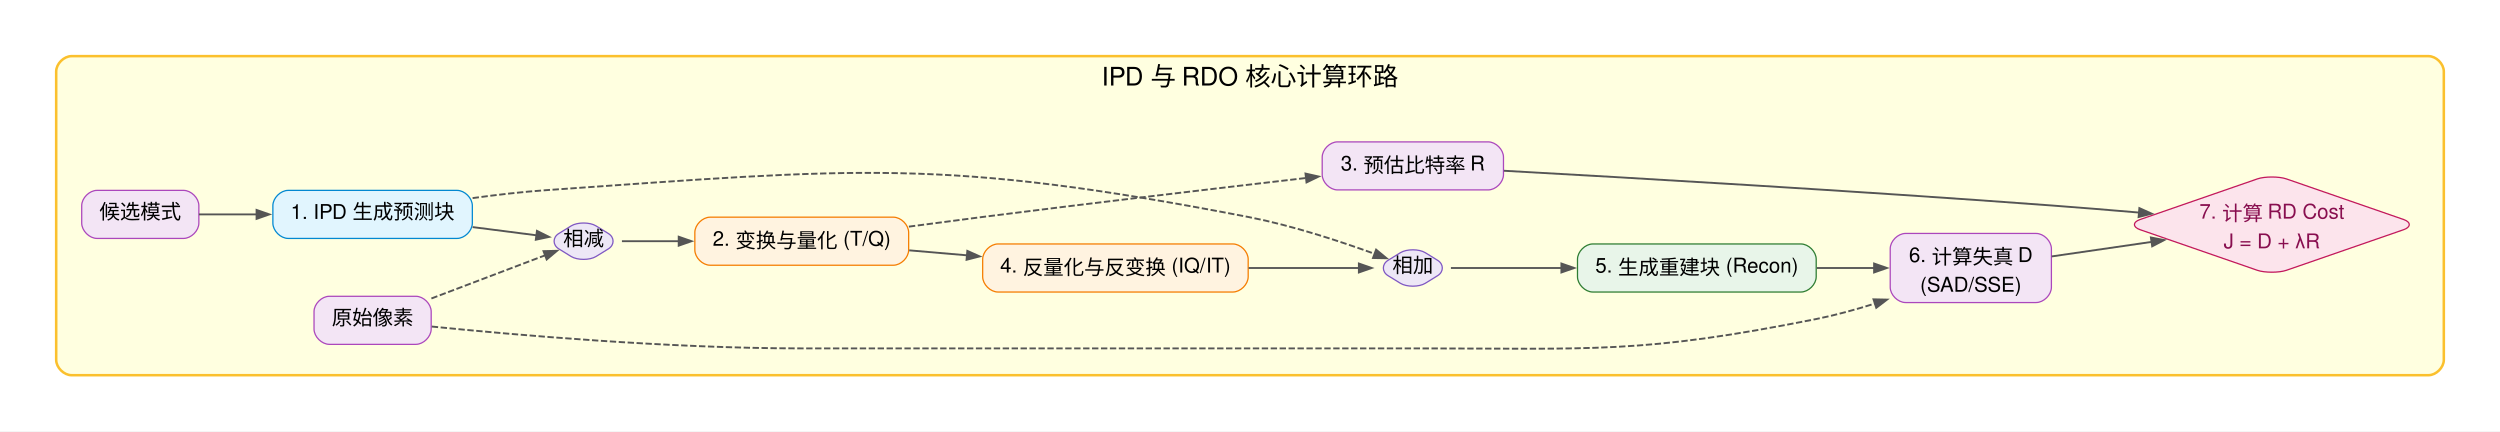
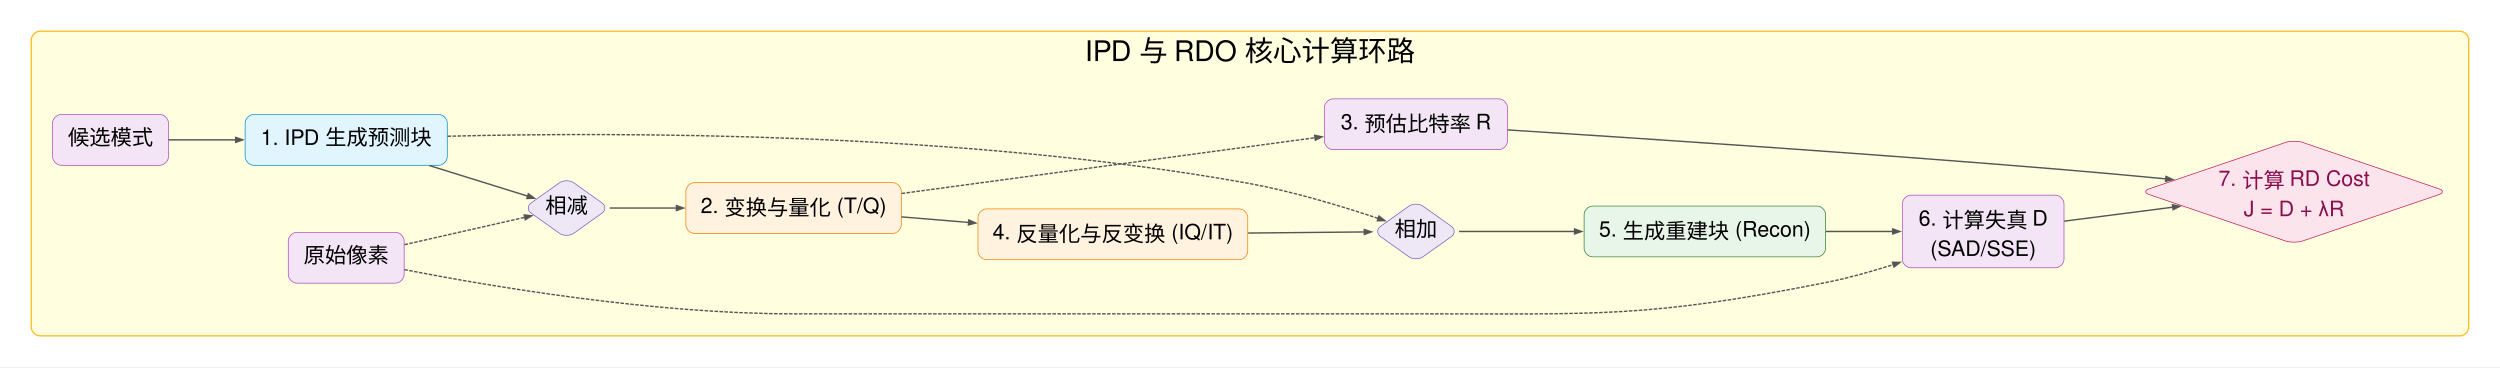
- <svg xmlns="http://www.w3.org/2000/svg" width="1959pt" height="338pt" viewBox="0.00 0.00 1958.95 338.00">
-   <g id="graph0" class="graph" transform="scale(1 1) rotate(0) translate(36 302)">
-     <polygon fill="white" stroke="none" points="-36,36 -36,-302 1922.95,-302 1922.95,36 -36,36" />
+ <svg xmlns="http://www.w3.org/2000/svg" width="3521pt" height="517pt" viewBox="0.00 0.00 3520.90 517.00">
+   <g id="graph0" class="graph" transform="scale(1 1) rotate(0) translate(36 481)">
+     <polygon fill="white" stroke="none" points="-36,36 -36,-481 3484.9,-481 3484.9,36 -36,36" />
    <g id="clust1" class="cluster">
-       <path fill="#ffffe0" stroke="#fbc02d" stroke-width="2" d="M20,-8C20,-8 1866.95,-8 1866.95,-8 1872.95,-8 1878.95,-14 1878.95,-20 1878.95,-20 1878.95,-246 1878.95,-246 1878.95,-252 1872.95,-258 1866.95,-258 1866.95,-258 20,-258 20,-258 14,-258 8,-252 8,-246 8,-246 8,-20 8,-20 8,-14 14,-8 20,-8" />
-       <text text-anchor="middle" x="943.47" y="-235" font-family="Helvetica, Arial, sans-serif" font-size="20.00">IPD 与 RDO 核心计算环路</text>
+       <path fill="#ffffe0" stroke="#fbc02d" stroke-width="2" d="M20,-8C20,-8 3428.9,-8 3428.9,-8 3434.9,-8 3440.9,-14 3440.9,-20 3440.9,-20 3440.9,-425 3440.9,-425 3440.9,-431 3434.9,-437 3428.9,-437 3428.9,-437 20,-437 20,-437 14,-437 8,-431 8,-425 8,-425 8,-20 8,-20 8,-14 14,-8 20,-8" />
+       <text text-anchor="middle" x="1724.45" y="-395" font-family="Helvetica, Arial, sans-serif" font-size="40.00">IPD 与 RDO 核心计算环路</text>
    </g>
    <g id="node1" class="node">
-       <path fill="#f3e5f5" stroke="#ab47bc" d="M107.8,-152.82C107.8,-152.82 40,-152.82 40,-152.82 34,-152.82 28,-146.82 28,-140.82 28,-140.82 28,-127.17 28,-127.17 28,-121.17 34,-115.17 40,-115.17 40,-115.17 107.8,-115.17 107.8,-115.17 113.8,-115.17 119.8,-121.17 119.8,-127.17 119.8,-127.17 119.8,-140.82 119.8,-140.82 119.8,-146.82 113.8,-152.82 107.8,-152.82" />
-       <text text-anchor="middle" x="73.9" y="-130.43" font-family="Helvetica, Arial, sans-serif" font-size="16.00">候选模式</text>
+       <path fill="#f3e5f5" stroke="#ab47bc" d="M189.2,-319.77C189.2,-319.77 50,-319.77 50,-319.77 44,-319.77 38,-313.77 38,-307.77 38,-307.77 38,-260.22 38,-260.22 38,-254.22 44,-248.22 50,-248.22 50,-248.22 189.2,-248.22 189.2,-248.22 195.2,-248.22 201.2,-254.22 201.2,-260.22 201.2,-260.22 201.2,-307.77 201.2,-307.77 201.2,-313.77 195.2,-319.77 189.2,-319.77" />
+       <text text-anchor="middle" x="119.6" y="-276.88" font-family="Helvetica, Arial, sans-serif" font-size="30.00">候选模式</text>
    </g>
    <g id="node3" class="node">
-       <path fill="#e1f5fe" stroke="#0288d1" d="M322.1,-152.82C322.1,-152.82 189.8,-152.82 189.8,-152.82 183.8,-152.82 177.8,-146.82 177.8,-140.82 177.8,-140.82 177.8,-127.17 177.8,-127.17 177.8,-121.17 183.8,-115.17 189.8,-115.17 189.8,-115.17 322.1,-115.17 322.1,-115.17 328.1,-115.17 334.1,-121.17 334.1,-127.17 334.1,-127.17 334.1,-140.82 334.1,-140.82 334.1,-146.82 328.1,-152.82 322.1,-152.82" />
-       <text text-anchor="middle" x="255.95" y="-130.43" font-family="Helvetica, Arial, sans-serif" font-size="16.00">1. IPD 生成预测块</text>
+       <path fill="#e1f5fe" stroke="#0288d1" d="M581.9,-319.77C581.9,-319.77 321.2,-319.77 321.2,-319.77 315.2,-319.77 309.2,-313.77 309.2,-307.77 309.2,-307.77 309.2,-260.22 309.2,-260.22 309.2,-254.22 315.2,-248.22 321.2,-248.22 321.2,-248.22 581.9,-248.22 581.9,-248.22 587.9,-248.22 593.9,-254.22 593.9,-260.22 593.9,-260.22 593.9,-307.77 593.9,-307.77 593.9,-313.77 587.9,-319.77 581.9,-319.77" />
+       <text text-anchor="middle" x="451.55" y="-276.88" font-family="Helvetica, Arial, sans-serif" font-size="30.00">1. IPD 生成预测块</text>
    </g>
    <g id="edge1" class="edge">
-       <path fill="none" stroke="#555555" stroke-width="1.5" d="M119.87,-134C133.73,-134 149.51,-134 165.28,-134" />
-       <polygon fill="#555555" stroke="#555555" stroke-width="1.5" points="165.03,-137.5 175.03,-134 165.03,-130.5 165.03,-137.5" />
+       <path fill="none" stroke="#555555" stroke-width="2" d="M201.31,-284C229.95,-284 263.21,-284 295.92,-284" />
+       <polygon fill="#555555" stroke="#555555" stroke-width="2" points="295.89,-287.5 305.89,-284 295.89,-280.5 295.89,-287.5" />
    </g>
    <g id="node2" class="node">
-       <path fill="#f3e5f5" stroke="#ab47bc" d="M289.85,-69.83C289.85,-69.83 222.05,-69.83 222.05,-69.83 216.05,-69.83 210.05,-63.83 210.05,-57.83 210.05,-57.83 210.05,-44.17 210.05,-44.17 210.05,-38.17 216.05,-32.17 222.05,-32.17 222.05,-32.17 289.85,-32.17 289.85,-32.17 295.85,-32.17 301.85,-38.17 301.85,-44.17 301.85,-44.17 301.85,-57.83 301.85,-57.83 301.85,-63.83 295.85,-69.83 289.85,-69.83" />
-       <text text-anchor="middle" x="255.95" y="-47.42" font-family="Helvetica, Arial, sans-serif" font-size="16.00">原始像素</text>
+       <path fill="#f3e5f5" stroke="#ab47bc" d="M521.15,-153.78C521.15,-153.78 381.95,-153.78 381.95,-153.78 375.95,-153.78 369.95,-147.78 369.95,-141.78 369.95,-141.78 369.95,-94.22 369.95,-94.22 369.95,-88.22 375.95,-82.22 381.95,-82.22 381.95,-82.22 521.15,-82.22 521.15,-82.22 527.15,-82.22 533.15,-88.22 533.15,-94.22 533.15,-94.22 533.15,-141.78 533.15,-141.78 533.15,-147.78 527.15,-153.78 521.15,-153.78" />
+       <text text-anchor="middle" x="451.55" y="-110.88" font-family="Helvetica, Arial, sans-serif" font-size="30.00">原始像素</text>
    </g>
    <g id="node4" class="node">
-       <path fill="#ede7f6" stroke="#7e57c2" d="M411.55,-125C411.55,-125 401.82,-119 401.82,-119 396.96,-116 396.96,-110 401.82,-107 401.82,-107 411.55,-101 411.55,-101 416.41,-98 426.14,-98 431,-101 431,-101 440.72,-107 440.72,-107 445.59,-110 445.59,-116 440.72,-119 440.72,-119 431,-125 431,-125 426.14,-128 416.41,-128 411.55,-125" />
-       <text text-anchor="middle" x="421.27" y="-109.42" font-family="Helvetica, Arial, sans-serif" font-size="16.00">相减</text>
+       <path fill="#ede7f6" stroke="#7e57c2" d="M752.13,-223.79C752.13,-223.79 711.67,-194.96 711.67,-194.96 706.79,-191.48 706.79,-184.52 711.67,-181.04 711.67,-181.04 752.13,-152.21 752.13,-152.21 757.01,-148.73 766.79,-148.73 771.67,-152.21 771.67,-152.21 812.13,-181.04 812.13,-181.04 817.01,-184.52 817.01,-191.48 812.13,-194.96 812.13,-194.96 771.67,-223.79 771.67,-223.79 766.79,-227.27 757.01,-227.27 752.13,-223.79" />
+       <text text-anchor="middle" x="761.9" y="-180.88" font-family="Helvetica, Arial, sans-serif" font-size="30.00">相减</text>
    </g>
    <g id="edge2" class="edge">
-       <path fill="none" stroke="#555555" stroke-width="1.5" stroke-dasharray="5,2" d="M302.01,-68.11C330.57,-78.95 366.67,-92.65 391.42,-102.05" />
-       <polygon fill="#555555" stroke="#555555" stroke-width="1.5" points="389.87,-105.2 400.46,-105.48 392.35,-98.66 389.87,-105.2" />
+       <path fill="none" stroke="#555555" stroke-width="2" stroke-dasharray="5,2" d="M533.57,-136.39C586.85,-148.49 655.31,-164.03 703.12,-174.88" />
+       <polygon fill="#555555" stroke="#555555" stroke-width="2" points="702.24,-178.27 712.77,-177.07 703.79,-171.45 702.24,-178.27" />
    </g>
    <g id="node10" class="node">
-       <path fill="#f3e5f5" stroke="#ab47bc" d="M1559.45,-119.07C1559.45,-119.07 1457.15,-119.07 1457.15,-119.07 1451.15,-119.07 1445.15,-113.07 1445.15,-107.07 1445.15,-107.07 1445.15,-76.93 1445.15,-76.93 1445.15,-70.93 1451.15,-64.93 1457.15,-64.93 1457.15,-64.93 1559.45,-64.93 1559.45,-64.93 1565.45,-64.93 1571.45,-70.93 1571.45,-76.93 1571.45,-76.93 1571.45,-107.07 1571.45,-107.07 1571.45,-113.07 1565.45,-119.07 1559.45,-119.07" />
-       <text text-anchor="middle" x="1508.3" y="-96.67" font-family="Helvetica, Arial, sans-serif" font-size="16.00">6. 计算失真 D</text>
-       <text text-anchor="middle" x="1508.3" y="-73.42" font-family="Helvetica, Arial, sans-serif" font-size="16.00">(SAD/SSE)</text>
+       <path fill="#f3e5f5" stroke="#ab47bc" d="M2858.9,-206.15C2858.9,-206.15 2655.2,-206.15 2655.2,-206.15 2649.2,-206.15 2643.2,-200.15 2643.2,-194.15 2643.2,-194.15 2643.2,-115.85 2643.2,-115.85 2643.2,-109.85 2649.2,-103.85 2655.2,-103.85 2655.2,-103.85 2858.9,-103.85 2858.9,-103.85 2864.9,-103.85 2870.9,-109.85 2870.9,-115.85 2870.9,-115.85 2870.9,-194.15 2870.9,-194.15 2870.9,-200.15 2864.9,-206.15 2858.9,-206.15" />
+       <text text-anchor="middle" x="2757.05" y="-163.25" font-family="Helvetica, Arial, sans-serif" font-size="30.00">6. 计算失真 D</text>
+       <text text-anchor="middle" x="2757.05" y="-120.5" font-family="Helvetica, Arial, sans-serif" font-size="30.00">(SAD/SSE)</text>
    </g>
    <g id="edge11" class="edge">
-       <path fill="none" stroke="#555555" stroke-width="1.5" stroke-dasharray="5,2" d="M302.3,-46.12C366.53,-39.64 487.7,-29 591.22,-29 591.22,-29 591.22,-29 1072.07,-29 1212.48,-29 1249.46,-24.5 1387.15,-52 1402.35,-55.04 1418.3,-59.44 1433.42,-64.22" />
-       <polygon fill="#555555" stroke="#555555" stroke-width="1.5" points="1432.05,-67.45 1442.64,-67.23 1434.22,-60.8 1432.05,-67.45" />
+       <path fill="none" stroke="#555555" stroke-width="2" stroke-dasharray="5,2" d="M533.44,-101.25C652.66,-78.06 882.81,-39 1080.62,-39 1080.62,-39 1080.62,-39 1959.15,-39 2215.92,-39 2283.33,-33.07 2535.2,-83 2566.63,-89.23 2599.82,-98.53 2630.66,-108.39" />
+       <polygon fill="#555555" stroke="#555555" stroke-width="2" points="2629.33,-111.64 2639.93,-111.41 2631.5,-104.98 2629.33,-111.64" />
    </g>
    <g id="edge3" class="edge">
-       <path fill="none" stroke="#555555" stroke-width="1.5" d="M334.31,-124.05C351.78,-121.81 369.52,-119.53 384.31,-117.62" />
-       <polygon fill="#555555" stroke="#555555" stroke-width="1.5" points="384.74,-121.1 394.21,-116.35 383.84,-114.16 384.74,-121.1" />
+       <path fill="none" stroke="#555555" stroke-width="2" d="M568.68,-247.84C616.23,-233.04 668.93,-216.63 707.1,-204.75" />
+       <polygon fill="#555555" stroke="#555555" stroke-width="2" points="708.07,-208.11 716.57,-201.8 705.98,-201.43 708.07,-208.11" />
    </g>
    <g id="node8" class="node">
-       <path fill="#ede7f6" stroke="#7e57c2" d="M1061.35,-104C1061.35,-104 1051.62,-98 1051.62,-98 1046.76,-95 1046.76,-89 1051.62,-86 1051.62,-86 1061.35,-80 1061.35,-80 1066.21,-77 1075.94,-77 1080.8,-80 1080.8,-80 1090.52,-86 1090.52,-86 1095.39,-89 1095.39,-95 1090.52,-98 1090.52,-98 1080.8,-104 1080.8,-104 1075.94,-107 1066.21,-107 1061.35,-104" />
-       <text text-anchor="middle" x="1071.07" y="-88.42" font-family="Helvetica, Arial, sans-serif" font-size="16.00">相加</text>
+       <path fill="#ede7f6" stroke="#7e57c2" d="M1948.38,-190.79C1948.38,-190.79 1907.92,-161.96 1907.92,-161.96 1903.04,-158.48 1903.04,-151.52 1907.92,-148.04 1907.92,-148.04 1948.38,-119.21 1948.38,-119.21 1953.26,-115.73 1963.04,-115.73 1967.92,-119.21 1967.92,-119.21 2008.38,-148.04 2008.38,-148.04 2013.26,-151.52 2013.26,-158.48 2008.38,-161.96 2008.38,-161.96 1967.92,-190.79 1967.92,-190.79 1963.04,-194.27 1953.26,-194.27 1948.38,-190.79" />
+       <text text-anchor="middle" x="1958.15" y="-147.88" font-family="Helvetica, Arial, sans-serif" font-size="30.00">相加</text>
    </g>
    <g id="edge8" class="edge">
-       <path fill="none" stroke="#555555" stroke-width="1.5" stroke-dasharray="5,2" d="M334.3,-146.77C353.16,-149.36 373.31,-151.69 392.1,-153 636.1,-170.07 701.89,-178.39 942.05,-132 976.83,-125.28 1015.47,-112.43 1041.12,-103.1" />
-       <polygon fill="#555555" stroke="#555555" stroke-width="1.5" points="1042.3,-106.39 1050.46,-99.63 1039.86,-99.83 1042.3,-106.39" />
+       <path fill="none" stroke="#555555" stroke-width="2" stroke-dasharray="5,2" d="M594.24,-289.11C830.12,-294.96 1317.35,-295.75 1721.3,-223 1785.79,-211.39 1857.89,-189.19 1905.2,-173.32" />
+       <polygon fill="#555555" stroke="#555555" stroke-width="2" points="1906.05,-176.72 1914.4,-170.2 1903.8,-170.1 1906.05,-176.72" />
    </g>
    <g id="node5" class="node">
-       <path fill="#fff3e0" stroke="#f57c00" d="M664,-131.82C664,-131.82 520.45,-131.82 520.45,-131.82 514.45,-131.82 508.45,-125.82 508.45,-119.82 508.45,-119.82 508.45,-106.17 508.45,-106.17 508.45,-100.17 514.45,-94.17 520.45,-94.17 520.45,-94.17 664,-94.17 664,-94.17 670,-94.17 676,-100.17 676,-106.17 676,-106.17 676,-119.82 676,-119.82 676,-125.82 670,-131.82 664,-131.82" />
-       <text text-anchor="middle" x="592.22" y="-109.42" font-family="Helvetica, Arial, sans-serif" font-size="16.00">2. 变换与量化 (T/Q)</text>
+       <path fill="#fff3e0" stroke="#f57c00" d="M1221.35,-223.78C1221.35,-223.78 941.9,-223.78 941.9,-223.78 935.9,-223.78 929.9,-217.78 929.9,-211.78 929.9,-211.78 929.9,-164.22 929.9,-164.22 929.9,-158.22 935.9,-152.22 941.9,-152.22 941.9,-152.22 1221.35,-152.22 1221.35,-152.22 1227.35,-152.22 1233.35,-158.22 1233.35,-164.22 1233.35,-164.22 1233.35,-211.78 1233.35,-211.78 1233.35,-217.78 1227.35,-223.78 1221.35,-223.78" />
+       <text text-anchor="middle" x="1081.62" y="-180.88" font-family="Helvetica, Arial, sans-serif" font-size="30.00">2. 变换与量化 (T/Q)</text>
    </g>
    <g id="edge4" class="edge">
-       <path fill="none" stroke="#555555" stroke-width="1.5" d="M451.32,-113C464.07,-113 479.84,-113 496.15,-113" />
-       <polygon fill="#555555" stroke="#555555" stroke-width="1.5" points="495.82,-116.5 505.82,-113 495.82,-109.5 495.82,-116.5" />
+       <path fill="none" stroke="#555555" stroke-width="2" d="M822.66,-188C849.68,-188 883.06,-188 916.75,-188" />
+       <polygon fill="#555555" stroke="#555555" stroke-width="2" points="916.64,-191.5 926.64,-188 916.64,-184.5 916.64,-191.5" />
    </g>
    <g id="node6" class="node">
-       <path fill="#f3e5f5" stroke="#ab47bc" d="M1130.1,-190.82C1130.1,-190.82 1012.05,-190.82 1012.05,-190.82 1006.05,-190.82 1000.05,-184.82 1000.05,-178.82 1000.05,-178.82 1000.05,-165.18 1000.05,-165.18 1000.05,-159.18 1006.05,-153.18 1012.05,-153.18 1012.05,-153.18 1130.1,-153.18 1130.1,-153.18 1136.1,-153.18 1142.1,-159.18 1142.1,-165.18 1142.1,-165.18 1142.1,-178.82 1142.1,-178.82 1142.1,-184.82 1136.1,-190.82 1130.1,-190.82" />
-       <text text-anchor="middle" x="1071.07" y="-168.43" font-family="Helvetica, Arial, sans-serif" font-size="16.00">3. 预估比特率 R</text>
+       <path fill="#f3e5f5" stroke="#ab47bc" d="M2075,-341.77C2075,-341.77 1841.3,-341.77 1841.3,-341.77 1835.3,-341.77 1829.3,-335.77 1829.3,-329.77 1829.3,-329.77 1829.3,-282.23 1829.3,-282.23 1829.3,-276.23 1835.3,-270.23 1841.3,-270.23 1841.3,-270.23 2075,-270.23 2075,-270.23 2081,-270.23 2087,-276.23 2087,-282.23 2087,-282.23 2087,-329.77 2087,-329.77 2087,-335.77 2081,-341.77 2075,-341.77" />
+       <text text-anchor="middle" x="1958.15" y="-298.88" font-family="Helvetica, Arial, sans-serif" font-size="30.00">3. 预估比特率 R</text>
    </g>
    <g id="edge5" class="edge">
-       <path fill="none" stroke="#555555" stroke-width="1.5" stroke-dasharray="5,2" d="M676.19,-124.42C695.18,-126.97 715.28,-129.62 734,-132 820.47,-142.98 919.57,-154.67 987.63,-162.55" />
-       <polygon fill="#555555" stroke="#555555" stroke-width="1.5" points="986.96,-166 997.29,-163.67 987.76,-159.04 986.96,-166" />
+       <path fill="none" stroke="#555555" stroke-width="2" stroke-dasharray="5,2" d="M1233.8,-208.46C1269.09,-213.24 1306.54,-218.3 1341.35,-223 1504.27,-245 1691.43,-270.22 1816.25,-287.03" />
+       <polygon fill="#555555" stroke="#555555" stroke-width="2" points="1815.51,-290.46 1825.89,-288.33 1816.44,-283.52 1815.51,-290.46" />
    </g>
    <g id="node7" class="node">
-       <path fill="#fff3e0" stroke="#f57c00" d="M930.05,-110.83C930.05,-110.83 746,-110.83 746,-110.83 740,-110.83 734,-104.83 734,-98.83 734,-98.83 734,-85.17 734,-85.17 734,-79.17 740,-73.17 746,-73.17 746,-73.17 930.05,-73.17 930.05,-73.17 936.05,-73.17 942.05,-79.17 942.05,-85.17 942.05,-85.17 942.05,-98.83 942.05,-98.83 942.05,-104.83 936.05,-110.83 930.05,-110.83" />
-       <text text-anchor="middle" x="838.02" y="-88.42" font-family="Helvetica, Arial, sans-serif" font-size="16.00">4. 反量化与反变换 (IQ/IT)</text>
+       <path fill="#fff3e0" stroke="#f57c00" d="M1709.3,-186.78C1709.3,-186.78 1353.35,-186.78 1353.35,-186.78 1347.35,-186.78 1341.35,-180.78 1341.35,-174.78 1341.35,-174.78 1341.35,-127.22 1341.35,-127.22 1341.35,-121.22 1347.35,-115.22 1353.35,-115.22 1353.35,-115.22 1709.3,-115.22 1709.3,-115.22 1715.3,-115.22 1721.3,-121.22 1721.3,-127.22 1721.3,-127.22 1721.3,-174.78 1721.3,-174.78 1721.3,-180.78 1715.3,-186.78 1709.3,-186.78" />
+       <text text-anchor="middle" x="1531.32" y="-143.88" font-family="Helvetica, Arial, sans-serif" font-size="30.00">4. 反量化与反变换 (IQ/IT)</text>
    </g>
    <g id="edge6" class="edge">
-       <path fill="none" stroke="#555555" stroke-width="1.5" d="M676.44,-105.83C691.03,-104.58 706.44,-103.25 721.71,-101.93" />
-       <polygon fill="#555555" stroke="#555555" stroke-width="1.5" points="721.98,-105.42 731.65,-101.08 721.38,-98.45 721.98,-105.42" />
+       <path fill="none" stroke="#555555" stroke-width="2" d="M1233.57,-175.53C1264.05,-173.01 1296.55,-170.32 1328.45,-167.68" />
+       <polygon fill="#555555" stroke="#555555" stroke-width="2" points="1328.42,-171.2 1338.1,-166.89 1327.85,-164.22 1328.42,-171.2" />
    </g>
    <g id="node11" class="node">
-       <path fill="#fce4ec" stroke="#c2185b" d="M1732.86,-161.82C1732.86,-161.82 1640.79,-129.93 1640.79,-129.93 1635.12,-127.96 1635.12,-124.04 1640.79,-122.07 1640.79,-122.07 1732.86,-90.18 1732.86,-90.18 1738.53,-88.21 1749.87,-88.21 1755.54,-90.18 1755.54,-90.18 1847.61,-122.07 1847.61,-122.07 1853.28,-124.04 1853.28,-127.96 1847.61,-129.93 1847.61,-129.93 1755.54,-161.82 1755.54,-161.82 1749.87,-163.79 1738.53,-163.79 1732.86,-161.82" />
-       <text text-anchor="middle" x="1744.2" y="-130.68" font-family="Helvetica, Arial, sans-serif" font-size="16.00" fill="#880e4f">7. 计算 RD Cost</text>
-       <text text-anchor="middle" x="1744.2" y="-107.42" font-family="Helvetica, Arial, sans-serif" font-size="16.00" fill="#880e4f">J = D + λR</text>
+       <path fill="#fce4ec" stroke="#c2185b" d="M3183.54,-280.63C3183.54,-280.63 2990.26,-214.87 2990.26,-214.87 2984.58,-212.93 2984.58,-209.07 2990.26,-207.13 2990.26,-207.13 3183.54,-141.37 3183.54,-141.37 3189.22,-139.43 3200.58,-139.43 3206.26,-141.37 3206.26,-141.37 3399.54,-207.13 3399.54,-207.13 3405.22,-209.07 3405.22,-212.93 3399.54,-214.87 3399.54,-214.87 3206.26,-280.63 3206.26,-280.63 3200.58,-282.57 3189.22,-282.57 3183.54,-280.63" />
+       <text text-anchor="middle" x="3194.9" y="-219.25" font-family="Helvetica, Arial, sans-serif" font-size="30.00" fill="#880e4f">7. 计算 RD Cost</text>
+       <text text-anchor="middle" x="3194.9" y="-176.5" font-family="Helvetica, Arial, sans-serif" font-size="30.00" fill="#880e4f">J = D + λR</text>
    </g>
    <g id="edge12" class="edge">
-       <path fill="none" stroke="#555555" stroke-width="1.5" d="M1142.41,-168.19C1239.11,-162.83 1418.56,-152.42 1571.45,-141 1593.71,-139.34 1617.58,-137.37 1640.24,-135.42" />
-       <polygon fill="#555555" stroke="#555555" stroke-width="1.5" points="1640.39,-138.92 1650.05,-134.56 1639.79,-131.94 1640.39,-138.92" />
+       <path fill="none" stroke="#555555" stroke-width="2" d="M2087.2,-298.05C2263.69,-286.85 2591.59,-265.2 2870.9,-242 2917.44,-238.13 2967.71,-233.52 3014.41,-229.05" />
+       <polygon fill="#555555" stroke="#555555" stroke-width="2" points="3014.53,-232.56 3024.15,-228.11 3013.86,-225.59 3014.53,-232.56" />
    </g>
    <g id="edge7" class="edge">
-       <path fill="none" stroke="#555555" stroke-width="1.5" d="M942.38,-92C972.94,-92 1004.64,-92 1028.81,-92" />
-       <polygon fill="#555555" stroke="#555555" stroke-width="1.5" points="1028.8,-95.5 1038.8,-92 1028.8,-88.5 1028.8,-95.5" />
+       <path fill="none" stroke="#555555" stroke-width="2" d="M1721.75,-152.78C1779.95,-153.33 1840.48,-153.9 1885.59,-154.33" />
+       <polygon fill="#555555" stroke="#555555" stroke-width="2" points="1885.42,-157.82 1895.45,-154.42 1885.48,-150.82 1885.42,-157.82" />
    </g>
    <g id="node9" class="node">
-       <path fill="#e8f5e9" stroke="#2e7d32" d="M1375.15,-110.83C1375.15,-110.83 1212.1,-110.83 1212.1,-110.83 1206.1,-110.83 1200.1,-104.83 1200.1,-98.83 1200.1,-98.83 1200.1,-85.17 1200.1,-85.17 1200.1,-79.17 1206.1,-73.17 1212.1,-73.17 1212.1,-73.17 1375.15,-73.17 1375.15,-73.17 1381.15,-73.17 1387.15,-79.17 1387.15,-85.17 1387.15,-85.17 1387.15,-98.83 1387.15,-98.83 1387.15,-104.83 1381.15,-110.83 1375.15,-110.83" />
-       <text text-anchor="middle" x="1293.62" y="-88.42" font-family="Helvetica, Arial, sans-serif" font-size="16.00">5. 生成重建块 (Recon)</text>
+       <path fill="#e8f5e9" stroke="#2e7d32" d="M2523.2,-190.78C2523.2,-190.78 2207,-190.78 2207,-190.78 2201,-190.78 2195,-184.78 2195,-178.78 2195,-178.78 2195,-131.22 2195,-131.22 2195,-125.22 2201,-119.22 2207,-119.22 2207,-119.22 2523.2,-119.22 2523.2,-119.22 2529.2,-119.22 2535.2,-125.22 2535.2,-131.22 2535.2,-131.22 2535.2,-178.78 2535.2,-178.78 2535.2,-184.78 2529.2,-190.78 2523.2,-190.78" />
+       <text text-anchor="middle" x="2365.1" y="-147.88" font-family="Helvetica, Arial, sans-serif" font-size="30.00">5. 生成重建块 (Recon)</text>
    </g>
    <g id="edge9" class="edge">
-       <path fill="none" stroke="#555555" stroke-width="1.5" d="M1100.91,-92C1123.27,-92 1155.73,-92 1187.6,-92" />
-       <polygon fill="#555555" stroke="#555555" stroke-width="1.5" points="1187.5,-95.5 1197.5,-92 1187.5,-88.5 1187.5,-95.5" />
+       <path fill="none" stroke="#555555" stroke-width="2" d="M2018.9,-155C2062.15,-155 2123.07,-155 2181.73,-155" />
+       <polygon fill="#555555" stroke="#555555" stroke-width="2" points="2181.56,-158.5 2191.56,-155 2181.56,-151.5 2181.56,-158.5" />
    </g>
    <g id="edge10" class="edge">
-       <path fill="none" stroke="#555555" stroke-width="1.5" d="M1387.6,-92C1402.7,-92 1418.18,-92 1432.77,-92" />
-       <polygon fill="#555555" stroke="#555555" stroke-width="1.5" points="1432.52,-95.5 1442.52,-92 1432.52,-88.5 1432.52,-95.5" />
+       <path fill="none" stroke="#555555" stroke-width="2" d="M2535.44,-155C2567.18,-155 2599.85,-155 2629.99,-155" />
+       <polygon fill="#555555" stroke="#555555" stroke-width="2" points="2629.72,-158.5 2639.72,-155 2629.72,-151.5 2629.72,-158.5" />
    </g>
    <g id="edge13" class="edge">
-       <path fill="none" stroke="#555555" stroke-width="1.5" d="M1571.67,-101.07C1595.73,-104.56 1623.76,-108.64 1650.1,-112.47" />
-       <polygon fill="#555555" stroke="#555555" stroke-width="1.5" points="1649.42,-115.91 1659.82,-113.88 1650.43,-108.98 1649.42,-115.91" />
+       <path fill="none" stroke="#555555" stroke-width="2" d="M2871.14,-169.53C2917.86,-175.53 2973.02,-182.62 3024.4,-189.22" />
+       <polygon fill="#555555" stroke="#555555" stroke-width="2" points="3023.65,-192.65 3034.02,-190.46 3024.55,-185.71 3023.65,-192.65" />
    </g>
  </g>
</svg>
